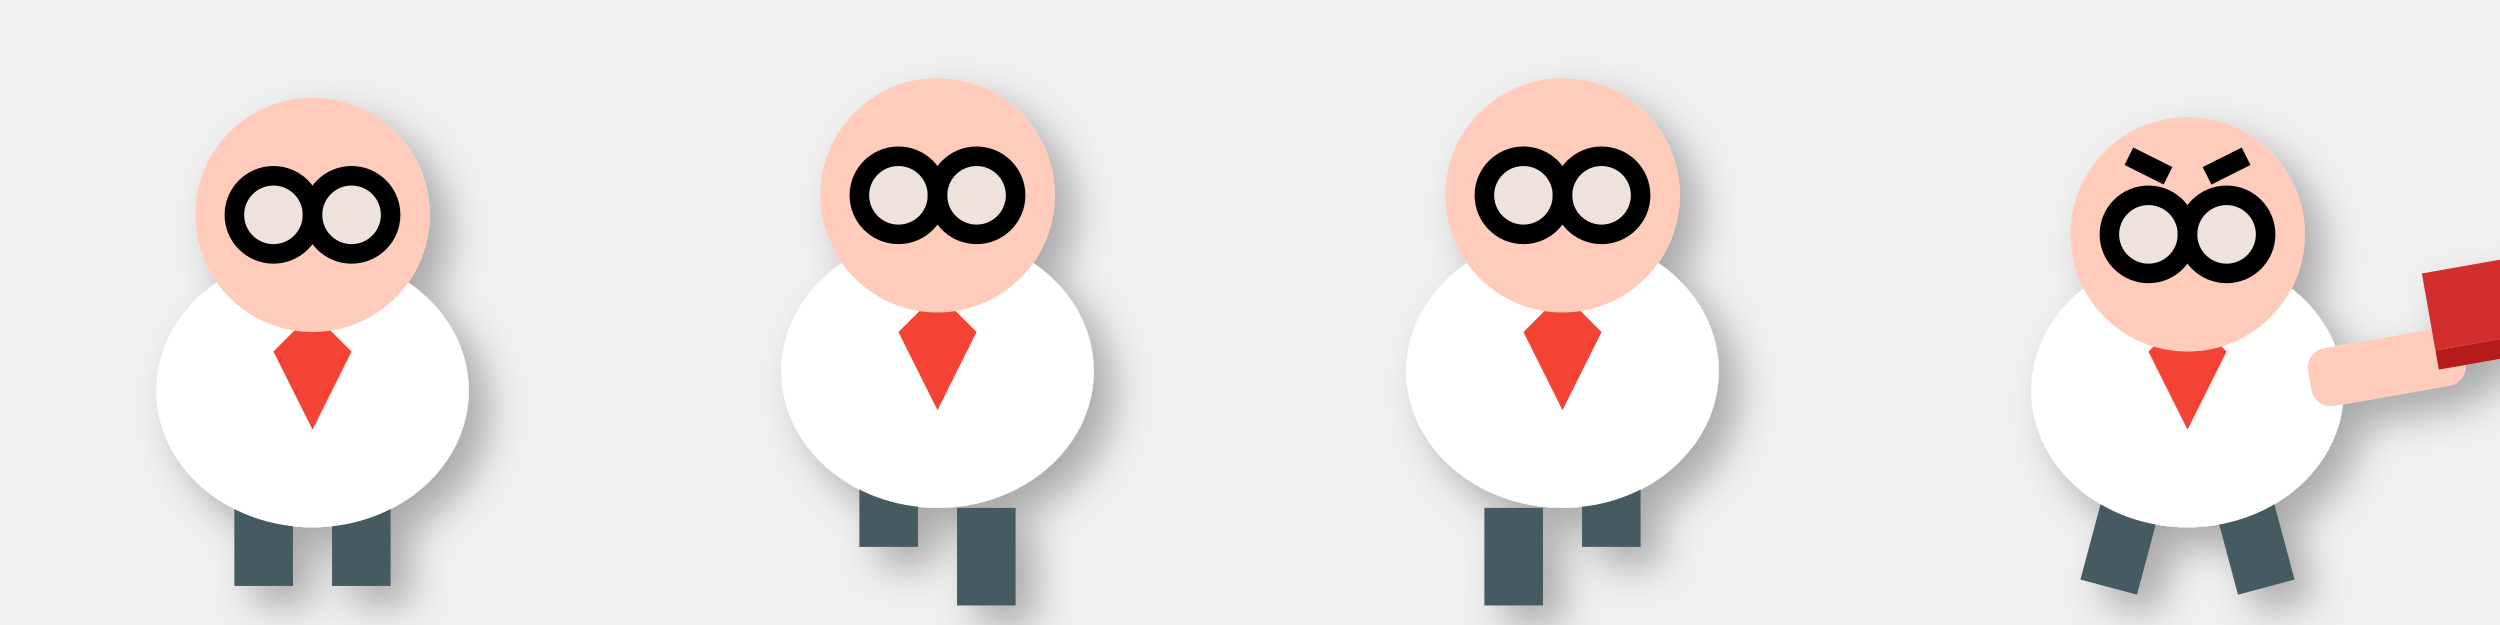
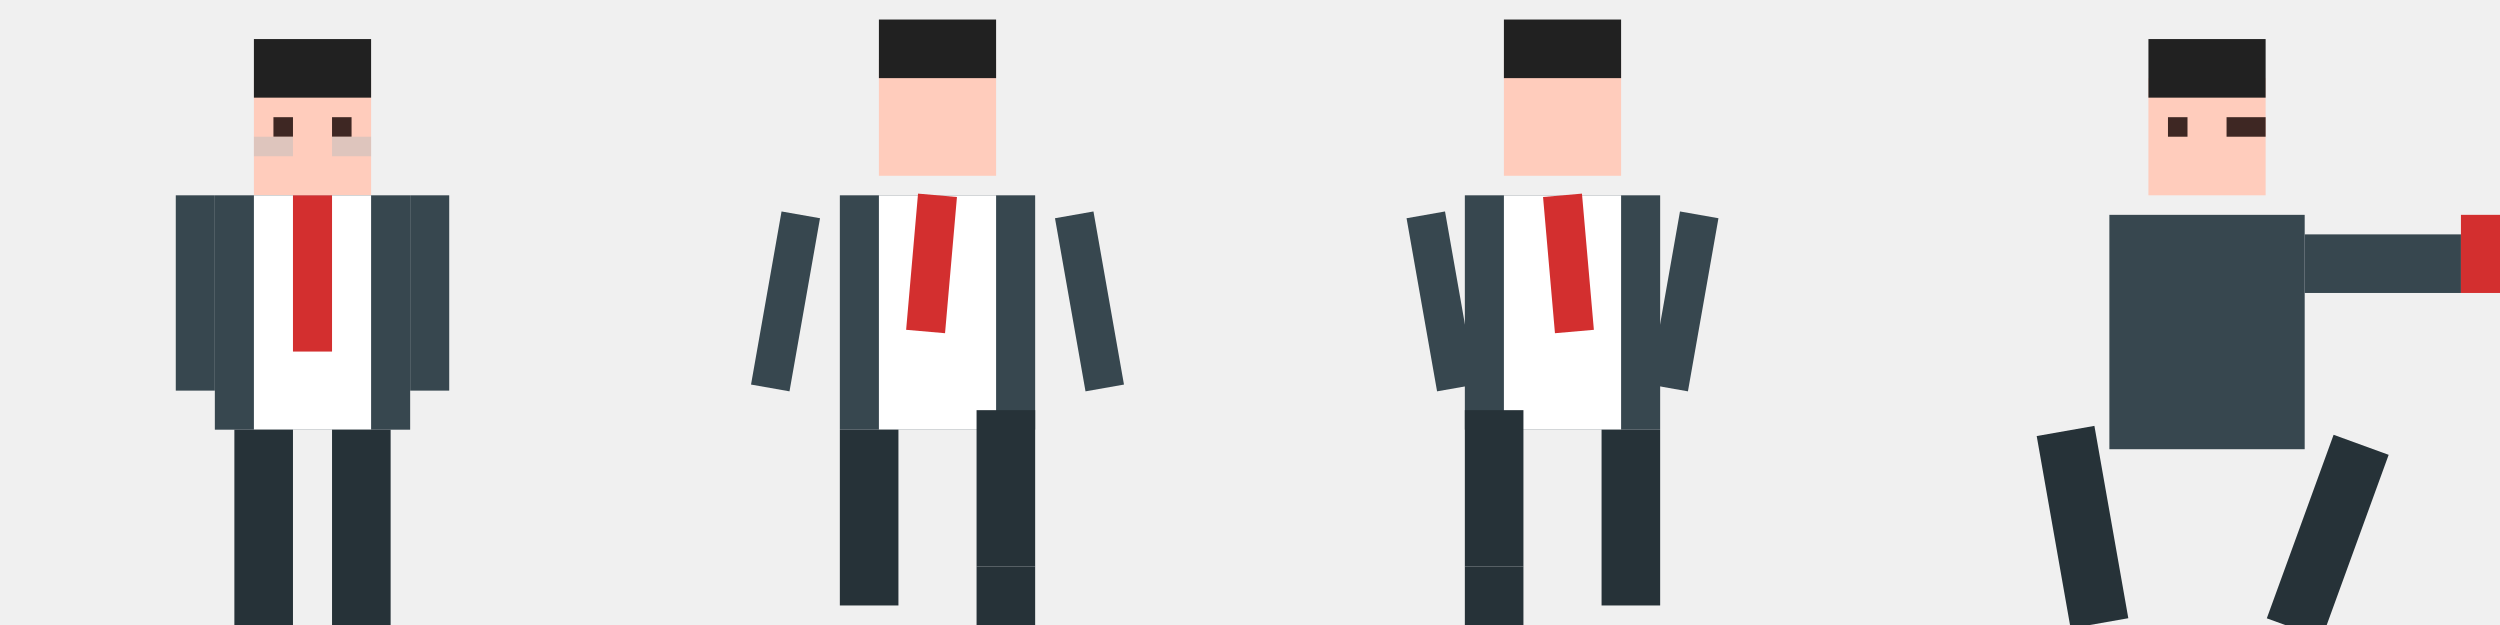
- <svg xmlns="http://www.w3.org/2000/svg" width="128" height="32" viewBox="0 0 128 32">
+ <svg xmlns="http://www.w3.org/2000/svg" width="128" height="32" viewBox="0 0 128 32" fill="none">
  <defs>
-     <filter id="shadow" x="-50%" y="-50%" width="200%" height="200%">
-       <feDropShadow dx="1" dy="1" stdDeviation="1" flood-color="#000" flood-opacity="0.3" />
-     </filter>
-     <g id="body">
-       <ellipse cx="16" cy="20" rx="8" ry="7" fill="#FFF" />
-       <path d="M16 16 L14 18 L16 22 L18 18 L16 16" fill="#F44336" />
-     </g>
-     <g id="head">
-       <circle cx="16" cy="11" r="6" fill="#FFCCBC" />
-       <g fill="none" stroke="#000" stroke-width="1">
-         <circle cx="14" cy="11" r="2" fill="#E0F7FA" fill-opacity="0.5" />
-         <circle cx="18" cy="11" r="2" fill="#E0F7FA" fill-opacity="0.5" />
-         <line x1="16" y1="11" x2="16" y2="11" />
-       </g>
-     </g>
+     <rect id="skin" width="6" height="6" fill="#FFCCBC" />
+     <rect id="suit" width="10" height="12" fill="#263238" />
+     <rect id="pants" width="8" height="10" fill="#212121" />
+     <rect id="tie" width="2" height="6" fill="#D32F2F" />
  </defs>
-   <g transform="translate(0, 0)" filter="url(#shadow)">
-     <rect x="12" y="25" width="3" height="5" fill="#455A64" />
-     <rect x="17" y="25" width="3" height="5" fill="#455A64" />
-     <use href="#body" />
-     <use href="#head" />
+   <g id="idle">
+     <rect x="13" y="4" width="6" height="6" fill="#FFCCBC" />
+     <rect x="13" y="2" width="6" height="3" fill="#212121" />
+     <rect x="14" y="6" width="1" height="1" fill="#3E2723" />
+     <rect x="17" y="6" width="1" height="1" fill="#3E2723" />
+     <rect x="13" y="7" width="2" height="1" fill="#BDBDBD" opacity="0.5" />
+     <rect x="17" y="7" width="2" height="1" fill="#BDBDBD" opacity="0.5" />
+     <rect x="11" y="10" width="10" height="12" fill="#37474F" />
+     <rect x="13" y="10" width="6" height="12" fill="white" />
+     <rect x="15" y="10" width="2" height="8" fill="#D32F2F" />
+     <rect x="9" y="10" width="2" height="10" fill="#37474F" />
+     <rect x="21" y="10" width="2" height="10" fill="#37474F" />
+     <rect x="12" y="22" width="3" height="10" fill="#263238" />
+     <rect x="17" y="22" width="3" height="10" fill="#263238" />
  </g>
-   <g transform="translate(32, 0)" filter="url(#shadow)">
-     <rect x="12" y="23" width="3" height="5" fill="#455A64" />
-     <rect x="17" y="26" width="3" height="5" fill="#455A64" />
-     <g transform="translate(0, -1)">
-       <use href="#body" />
-       <use href="#head" />
-     </g>
+   <g id="walk1" transform="translate(32, 0)">
+     <rect x="13" y="3" width="6" height="6" fill="#FFCCBC" />
+     <rect x="13" y="1" width="6" height="3" fill="#212121" />
+     <rect x="11" y="10" width="10" height="12" fill="#37474F" />
+     <rect x="13" y="10" width="6" height="12" fill="white" />
+     <rect x="15" y="10" width="2" height="7" fill="#D32F2F" transform="rotate(5 16 10)" />
+     <rect x="8" y="11" width="2" height="9" fill="#37474F" transform="rotate(10 9 11)" />
+     <rect x="22" y="11" width="2" height="9" fill="#37474F" transform="rotate(-10 23 11)" />
+     <rect x="11" y="22" width="3" height="9" fill="#263238" />
+     <rect x="18" y="21" width="3" height="8" fill="#263238" />
+     <rect x="18" y="29" width="3" height="3" fill="#263238" />
  </g>
-   <g transform="translate(64, 0)" filter="url(#shadow)">
-     <rect x="12" y="26" width="3" height="5" fill="#455A64" />
-     <rect x="17" y="23" width="3" height="5" fill="#455A64" />
-     <g transform="translate(0, -1)">
-       <use href="#body" />
-       <use href="#head" />
-     </g>
+   <g id="walk2" transform="translate(64, 0)">
+     <rect x="13" y="3" width="6" height="6" fill="#FFCCBC" />
+     <rect x="13" y="1" width="6" height="3" fill="#212121" />
+     <rect x="11" y="10" width="10" height="12" fill="#37474F" />
+     <rect x="13" y="10" width="6" height="12" fill="white" />
+     <rect x="15" y="10" width="2" height="7" fill="#D32F2F" transform="rotate(-5 16 10)" />
+     <rect x="8" y="11" width="2" height="9" fill="#37474F" transform="rotate(-10 9 11)" />
+     <rect x="22" y="11" width="2" height="9" fill="#37474F" transform="rotate(10 23 11)" />
+     <rect x="18" y="22" width="3" height="9" fill="#263238" />
+     <rect x="11" y="21" width="3" height="8" fill="#263238" />
+     <rect x="11" y="29" width="3" height="3" fill="#263238" />
  </g>
-   <g transform="translate(96, 0)" filter="url(#shadow)">
-     <rect x="11" y="25" width="3" height="5" fill="#455A64" transform="rotate(15 12 28)" />
-     <rect x="18" y="25" width="3" height="5" fill="#455A64" transform="rotate(-15 20 28)" />
-     <use href="#body" />
-     <g transform="translate(0, 1)">
-       <use href="#head" />
-       <path d="M13 7 L15 8" stroke="#000" stroke-width="1" />
-       <path d="M19 7 L17 8" stroke="#000" stroke-width="1" />
-     </g>
-     <rect x="22" y="18" width="8" height="3" rx="1" fill="#FFCCBC" transform="rotate(-10 22 18)" />
-     <g transform="translate(28, 14) rotate(-10)">
-       <rect x="0" y="0" width="6" height="4" fill="#D32F2F" />
-       <rect x="0" y="4" width="6" height="1" fill="#B71C1C" />
-     </g>
+   <g id="attack" transform="translate(96, 0)">
+     <rect x="14" y="4" width="6" height="6" fill="#FFCCBC" />
+     <rect x="14" y="2" width="6" height="3" fill="#212121" />
+     <rect x="15" y="6" width="1" height="1" fill="#3E2723" />
+     <rect x="18" y="6" width="2" height="1" fill="#3E2723" />
+     <rect x="12" y="11" width="10" height="12" fill="#37474F" />
+     <rect x="22" y="12" width="8" height="3" fill="#37474F" />
+     <rect x="30" y="11" width="4" height="4" fill="#D32F2F" />
+     <rect x="10" y="22" width="3" height="10" fill="#263238" transform="rotate(-10 11 32)" />
+     <rect x="20" y="22" width="3" height="10" fill="#263238" transform="rotate(20 21 32)" />
  </g>
</svg>
